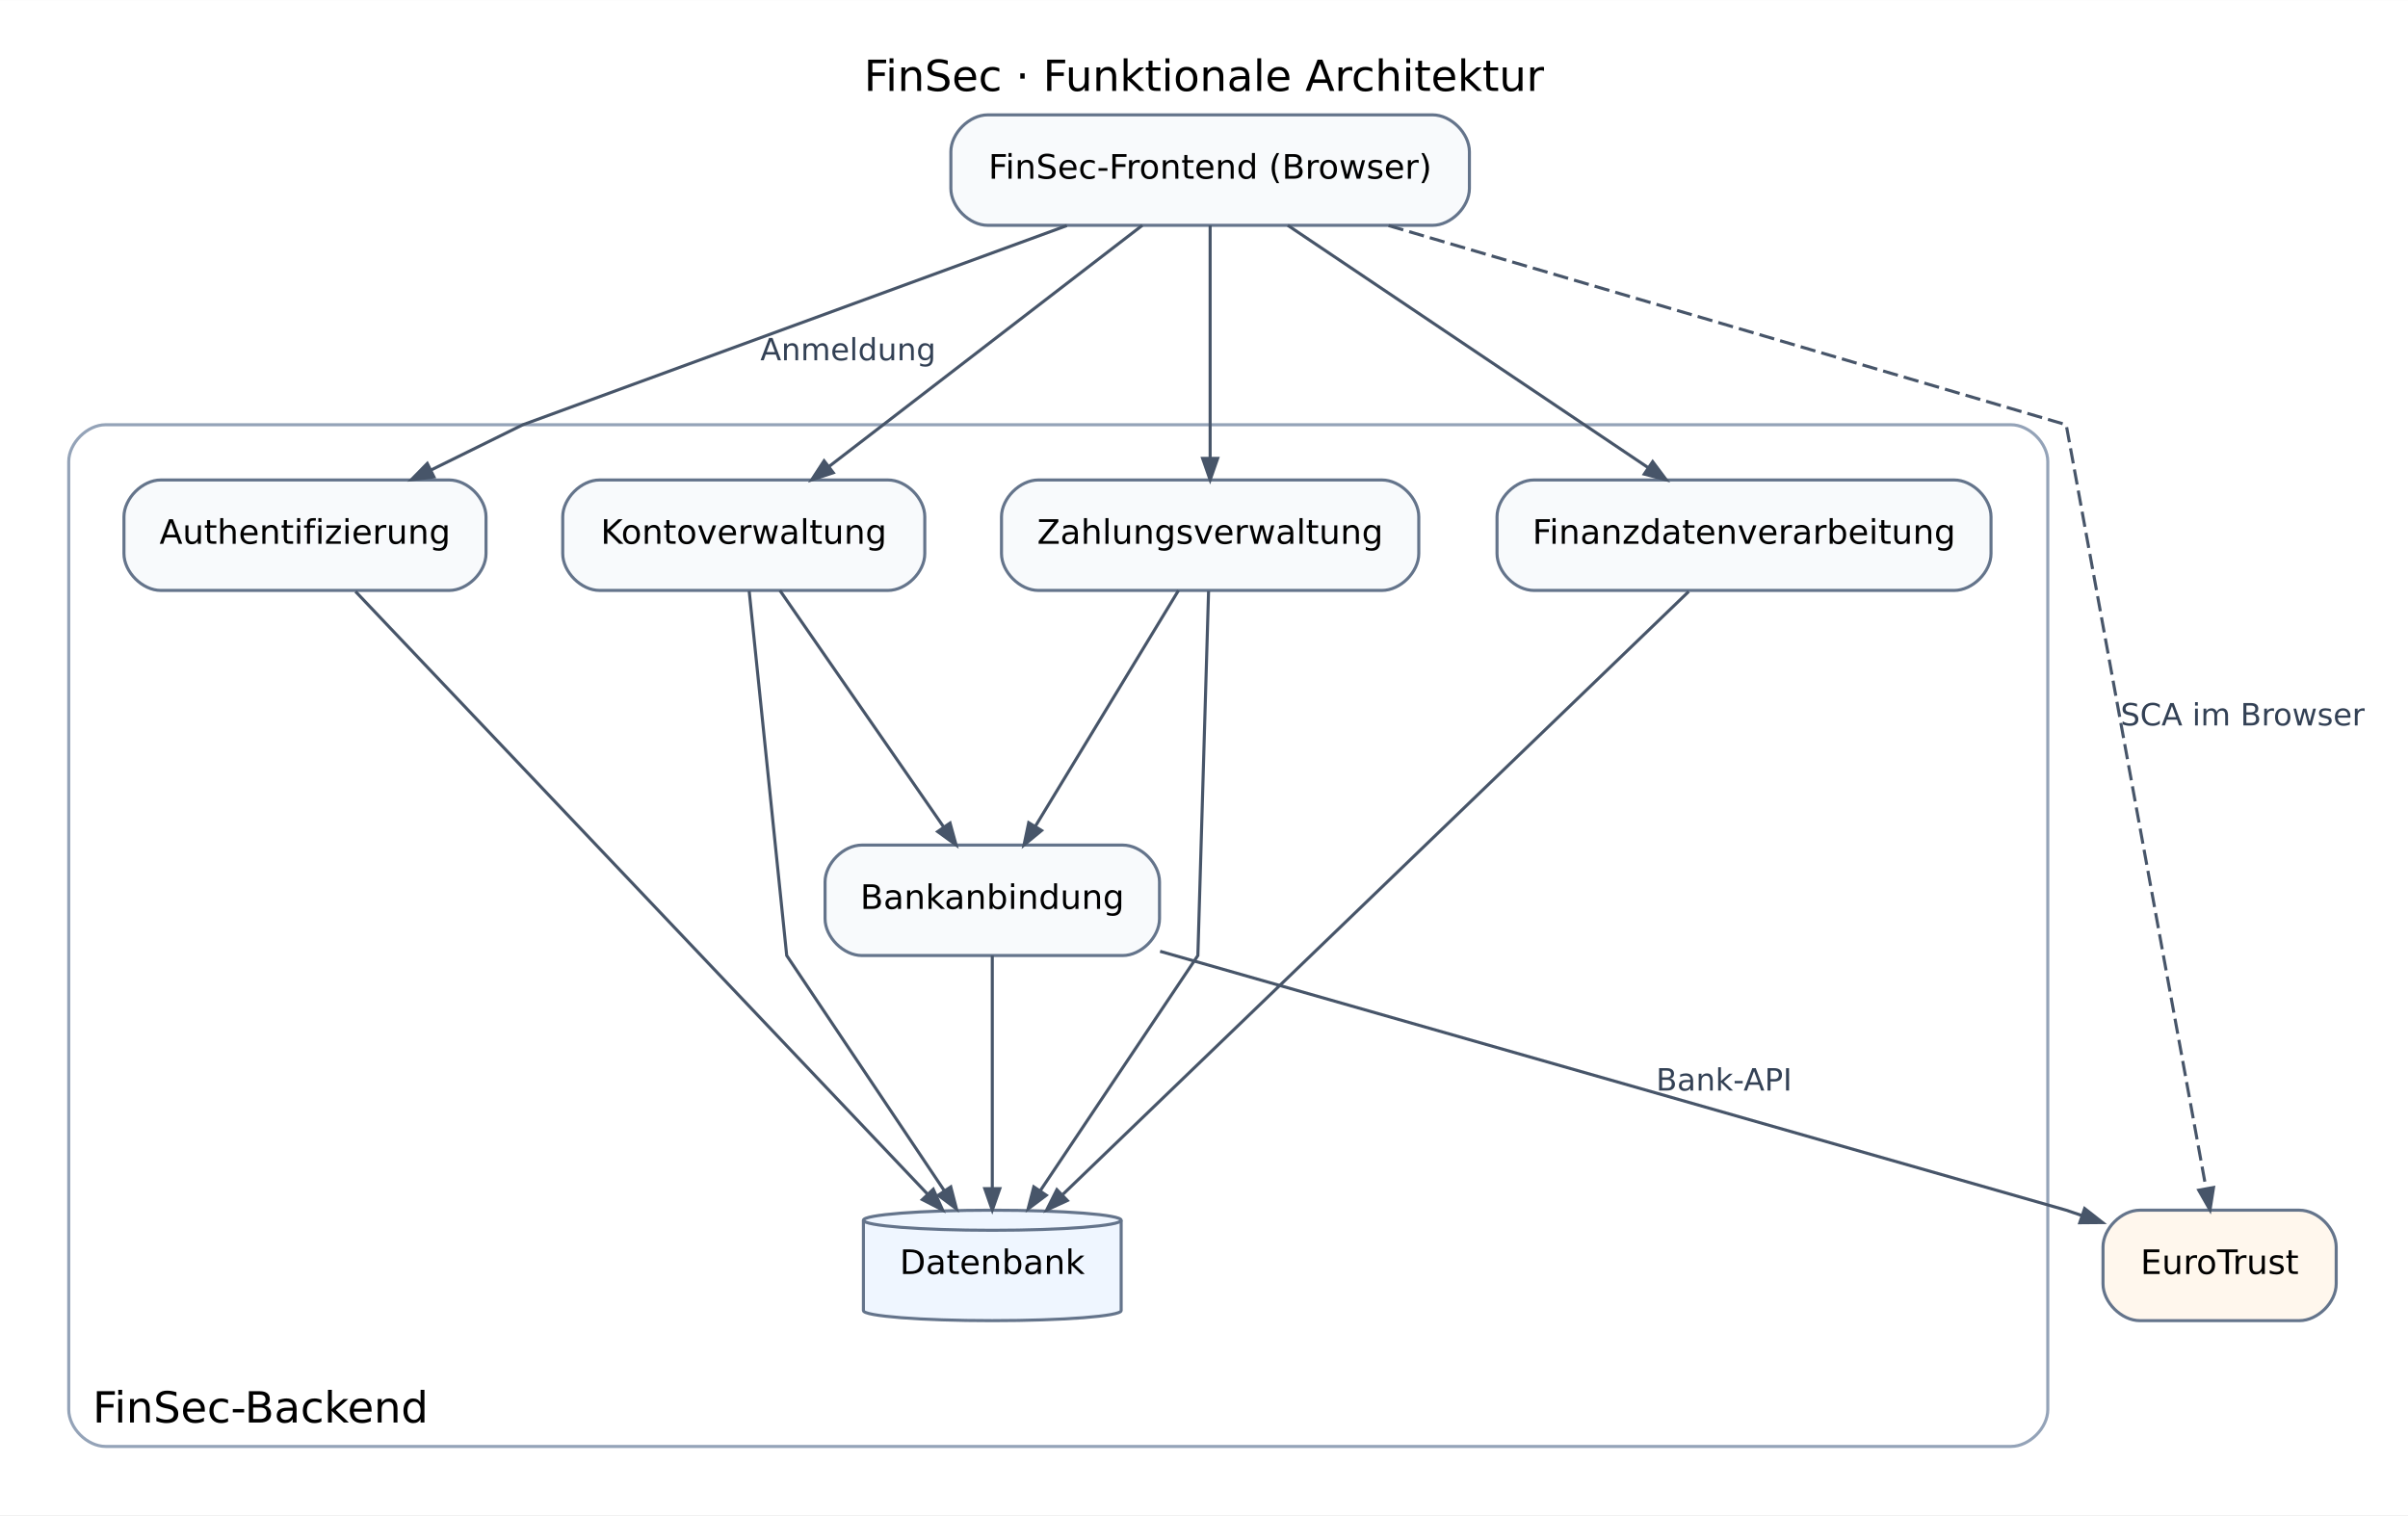
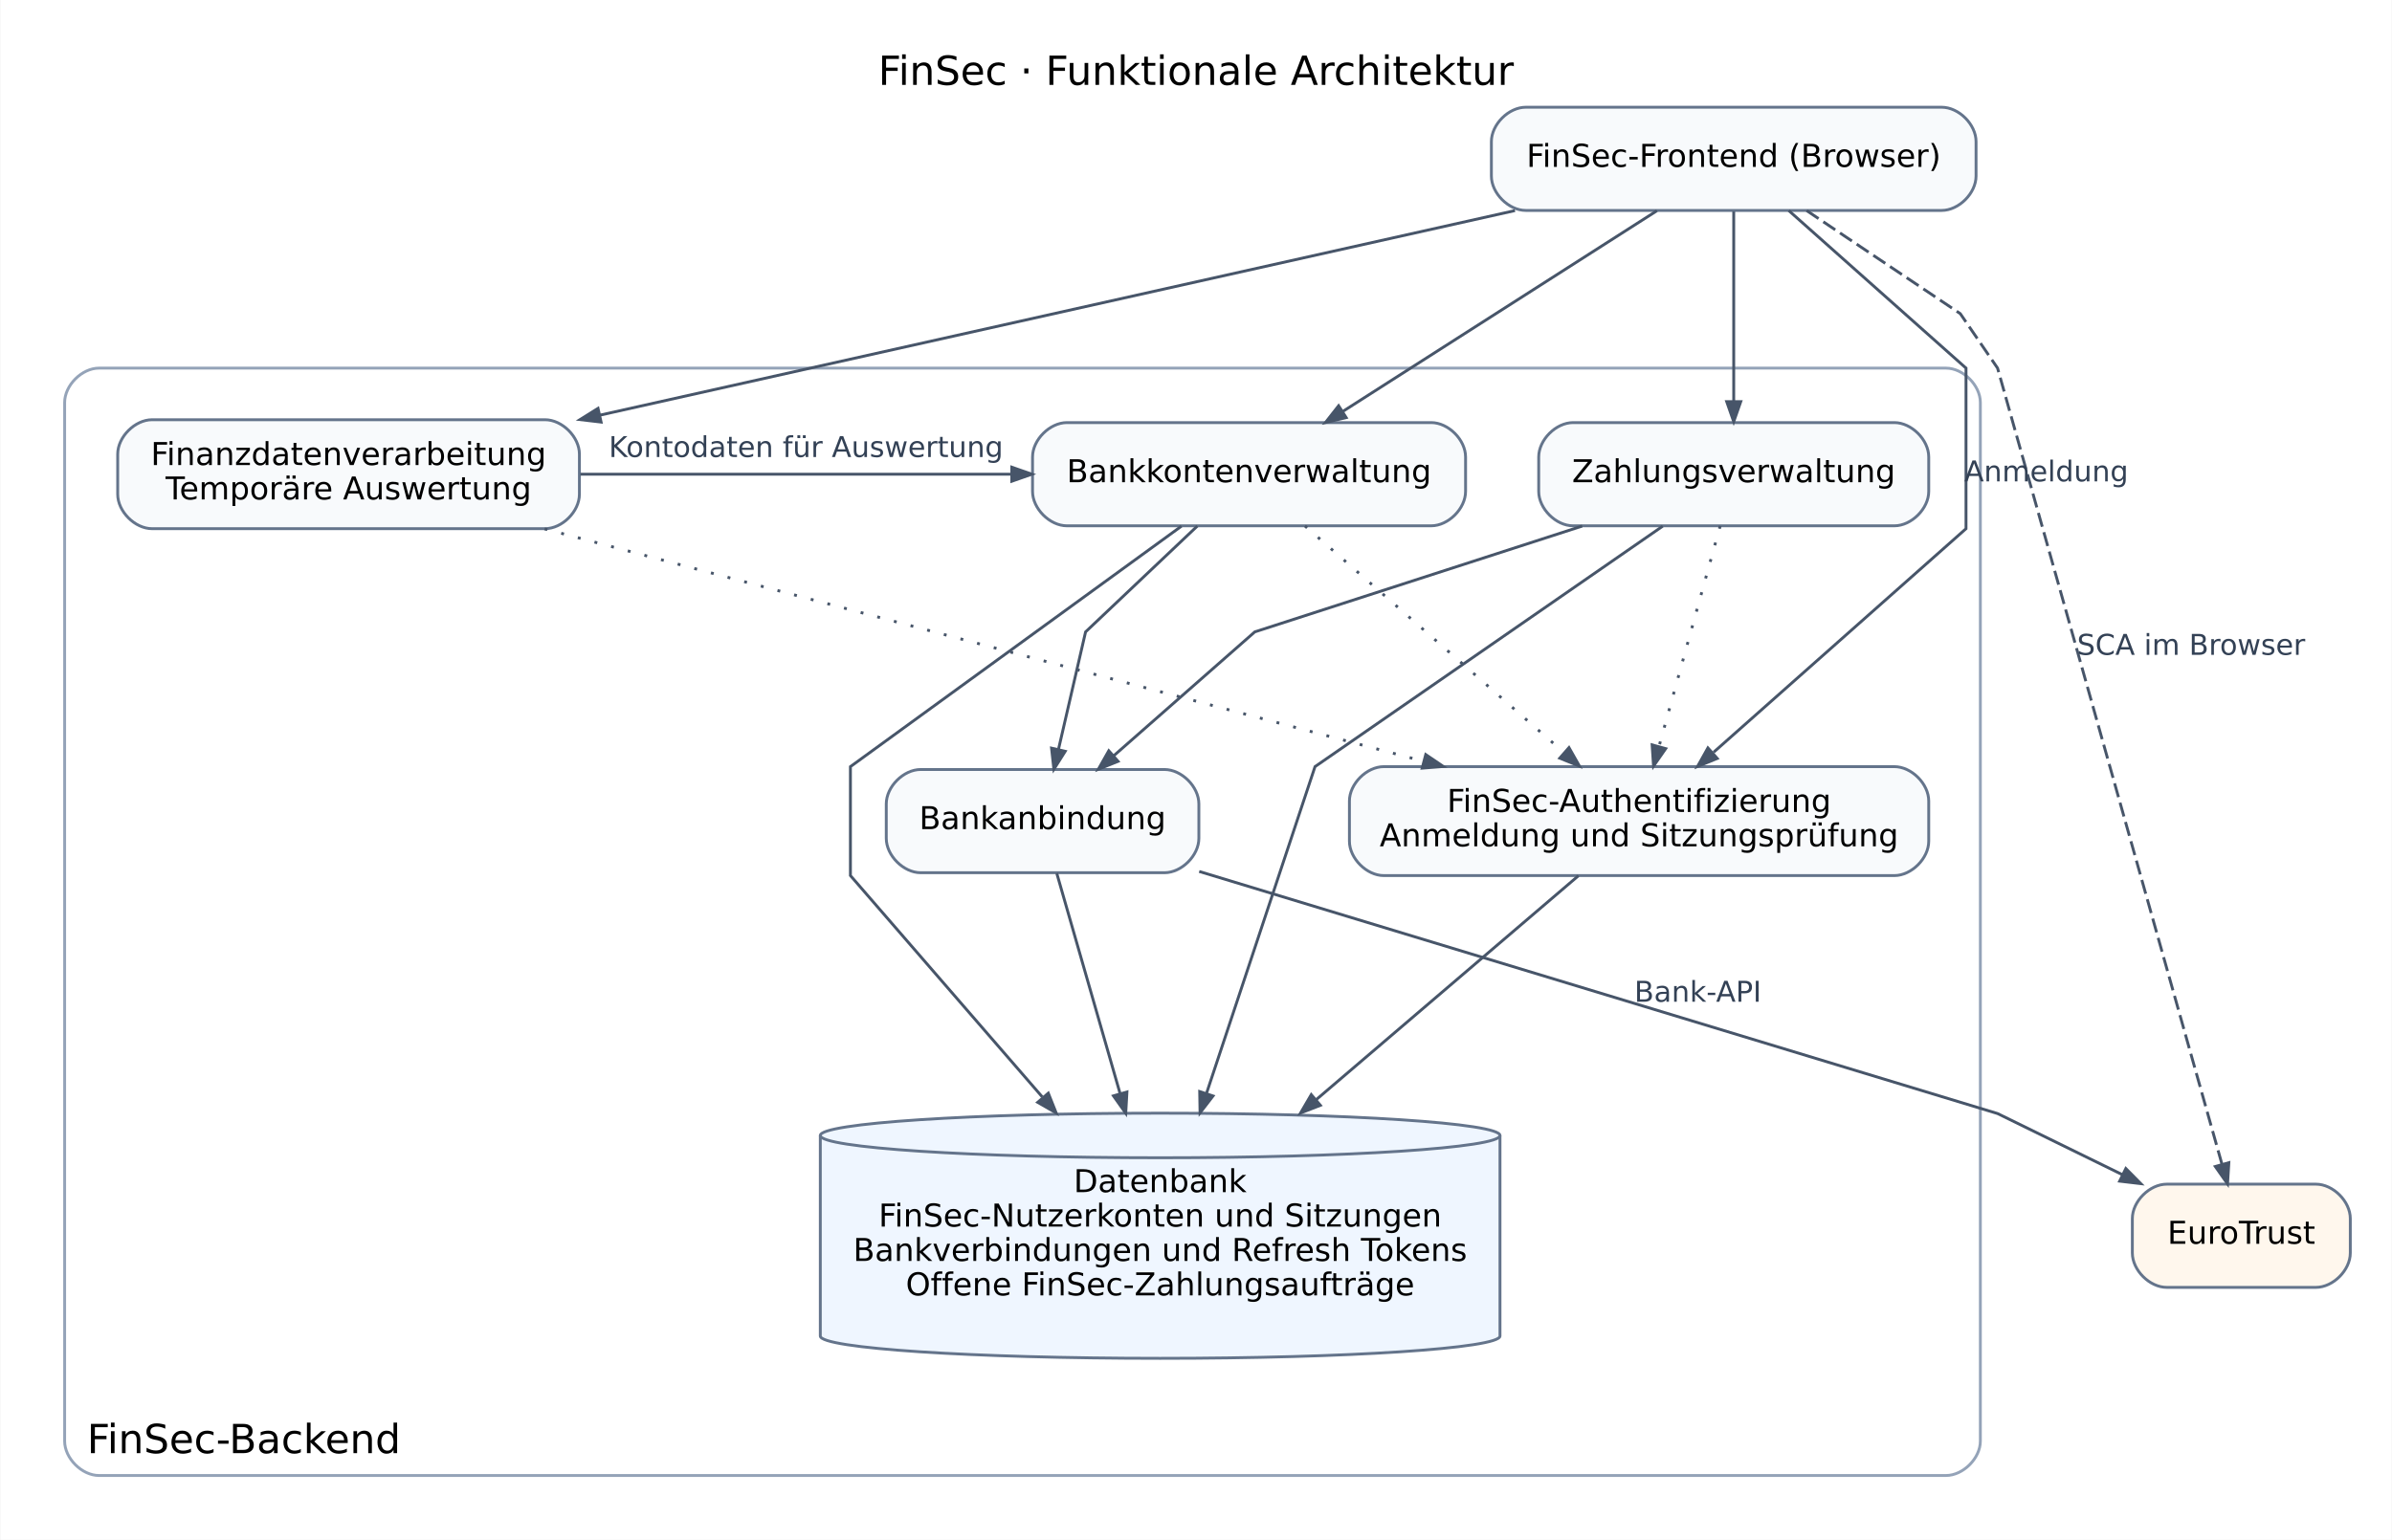
- <svg xmlns="http://www.w3.org/2000/svg" width="785pt" height="494pt" viewBox="0.00 0.00 784.80 493.80">
-   <g id="graph0" class="graph" transform="scale(1 1) rotate(0) translate(14.4 479.4)">
-     <polygon fill="white" stroke="transparent" points="-14.4,14.4 -14.4,-479.4 770.4,-479.4 770.4,14.4 -14.4,14.4" />
-     <text text-anchor="middle" x="378" y="-449.8" font-family="DejaVu Sans" font-size="14.00">FinSec · Funktionale Architektur</text>
+ <svg xmlns="http://www.w3.org/2000/svg" width="834pt" height="537pt" viewBox="0.00 0.00 833.80 537.05">
+   <g id="graph0" class="graph" transform="scale(1 1) rotate(0) translate(14.4 522.65)">
+     <polygon fill="white" stroke="transparent" points="-14.4,14.4 -14.4,-522.65 819.4,-522.65 819.4,14.4 -14.4,14.4" />
+     <text text-anchor="middle" x="402.5" y="-493.05" font-family="DejaVu Sans" font-size="14.00">FinSec · Funktionale Architektur</text>
    <g id="clust1" class="cluster">
-       <path fill="white" stroke="#94a3b8" d="M20,-8C20,-8 641,-8 641,-8 647,-8 653,-14 653,-20 653,-20 653,-329 653,-329 653,-335 647,-341 641,-341 641,-341 20,-341 20,-341 14,-341 8,-335 8,-329 8,-329 8,-20 8,-20 8,-14 14,-8 20,-8" />
+       <path fill="white" stroke="#94a3b8" d="M20,-8C20,-8 664,-8 664,-8 670,-8 676,-14 676,-20 676,-20 676,-382.25 676,-382.25 676,-388.25 670,-394.25 664,-394.25 664,-394.25 20,-394.25 20,-394.25 14,-394.25 8,-388.25 8,-382.25 8,-382.25 8,-20 8,-20 8,-14 14,-8 20,-8" />
      <text text-anchor="middle" x="70.5" y="-15.8" font-family="DejaVu Sans" font-size="14.00">FinSec-Backend</text>
    </g>
    <g id="node1" class="node">
-       <path fill="#f8fafc" stroke="#64748b" d="M452.5,-442C452.5,-442 307.5,-442 307.5,-442 301.5,-442 295.5,-436 295.5,-430 295.5,-430 295.5,-418 295.5,-418 295.5,-412 301.5,-406 307.5,-406 307.5,-406 452.5,-406 452.5,-406 458.5,-406 464.5,-412 464.5,-418 464.5,-418 464.5,-430 464.5,-430 464.5,-436 458.5,-442 452.5,-442" />
-       <text text-anchor="middle" x="380" y="-421.2" font-family="DejaVu Sans" font-size="11.00">FinSec-Frontend (Browser)</text>
+       <path fill="#f8fafc" stroke="#64748b" d="M662.5,-485.25C662.5,-485.25 517.5,-485.25 517.5,-485.25 511.5,-485.25 505.5,-479.25 505.5,-473.25 505.5,-473.25 505.5,-461.25 505.5,-461.25 505.5,-455.25 511.5,-449.25 517.5,-449.25 517.5,-449.25 662.5,-449.25 662.5,-449.25 668.5,-449.25 674.5,-455.25 674.5,-461.25 674.5,-461.25 674.5,-473.25 674.5,-473.25 674.5,-479.25 668.5,-485.25 662.5,-485.25" />
+       <text text-anchor="middle" x="590" y="-464.45" font-family="DejaVu Sans" font-size="11.00">FinSec-Frontend (Browser)</text>
    </g>
    <g id="node2" class="node">
-       <path fill="#fff7ed" stroke="#64748b" d="M735,-85C735,-85 683,-85 683,-85 677,-85 671,-79 671,-73 671,-73 671,-61 671,-61 671,-55 677,-49 683,-49 683,-49 735,-49 735,-49 741,-49 747,-55 747,-61 747,-61 747,-73 747,-73 747,-79 741,-85 735,-85" />
-       <text text-anchor="middle" x="709" y="-64.2" font-family="DejaVu Sans" font-size="11.00">EuroTrust</text>
+       <path fill="#fff7ed" stroke="#64748b" d="M793,-109.62C793,-109.62 741,-109.62 741,-109.62 735,-109.62 729,-103.62 729,-97.62 729,-97.62 729,-85.62 729,-85.62 729,-79.62 735,-73.62 741,-73.62 741,-73.62 793,-73.62 793,-73.62 799,-73.62 805,-79.62 805,-85.62 805,-85.62 805,-97.62 805,-97.62 805,-103.62 799,-109.62 793,-109.62" />
+       <text text-anchor="middle" x="767" y="-88.83" font-family="DejaVu Sans" font-size="11.00">EuroTrust</text>
+     </g>
+     <g id="edge16" class="edge">
+       <path fill="none" stroke="#475569" stroke-dasharray="5,2" d="M615.43,-449.19C638.53,-433.7 669,-413.25 669,-413.25 669,-413.25 682,-394.25 682,-394.25 682,-394.25 740.14,-187.93 760.25,-116.57" />
+       <polygon fill="#475569" stroke="#475569" points="762.65,-117.11 762.19,-109.71 757.93,-115.78 762.65,-117.11" />
+       <text text-anchor="middle" x="749.5" y="-294.25" font-family="DejaVu Sans" font-size="10.00" fill="#334155">SCA im Browser</text>
+     </g>
+     <g id="node3" class="node">
+       <path fill="#f8fafc" stroke="#64748b" d="M646,-255.25C646,-255.25 468,-255.25 468,-255.25 462,-255.25 456,-249.25 456,-243.25 456,-243.25 456,-229.25 456,-229.25 456,-223.25 462,-217.25 468,-217.25 468,-217.25 646,-217.25 646,-217.25 652,-217.25 658,-223.25 658,-229.25 658,-229.25 658,-243.25 658,-243.25 658,-249.25 652,-255.25 646,-255.25" />
+       <text text-anchor="middle" x="557" y="-239.45" font-family="DejaVu Sans" font-size="11.00">FinSec-Authentifizierung</text>
+       <text text-anchor="middle" x="557" y="-227.45" font-family="DejaVu Sans" font-size="11.00">Anmeldung und Sitzungsprüfung</text>
+     </g>
+     <g id="edge11" class="edge">
+       <path fill="none" stroke="#475569" d="M609.2,-449.19C633.15,-427.9 671,-394.25 671,-394.25 671,-394.25 671,-338.25 671,-338.25 671,-338.25 616.64,-290.09 583,-260.28" />
+       <polygon fill="#475569" stroke="#475569" points="584.25,-258.11 577.38,-255.31 581,-261.78 584.25,-258.11" />
+       <text text-anchor="middle" x="699" y="-354.75" font-family="DejaVu Sans" font-size="10.00" fill="#334155">Anmeldung</text>
+     </g>
+     <g id="node4" class="node">
+       <path fill="#f8fafc" stroke="#64748b" d="M484.5,-375.25C484.5,-375.25 357.5,-375.25 357.5,-375.25 351.5,-375.25 345.5,-369.25 345.5,-363.25 345.5,-363.25 345.5,-351.25 345.5,-351.25 345.5,-345.25 351.5,-339.25 357.5,-339.25 357.5,-339.25 484.5,-339.25 484.5,-339.25 490.5,-339.25 496.5,-345.25 496.5,-351.25 496.5,-351.25 496.5,-363.25 496.5,-363.25 496.5,-369.25 490.5,-375.25 484.5,-375.25" />
+       <text text-anchor="middle" x="421" y="-354.45" font-family="DejaVu Sans" font-size="11.00">Bankkontenverwaltung</text>
+     </g>
+     <g id="edge12" class="edge">
+       <path fill="none" stroke="#475569" d="M563.22,-449.14C533.55,-430.18 485.7,-399.6 453.81,-379.22" />
+       <polygon fill="#475569" stroke="#475569" points="454.87,-376.99 447.65,-375.28 452.23,-381.12 454.87,-376.99" />
+     </g>
+     <g id="node5" class="node">
+       <path fill="#f8fafc" stroke="#64748b" d="M646,-375.25C646,-375.25 534,-375.25 534,-375.25 528,-375.25 522,-369.25 522,-363.25 522,-363.25 522,-351.25 522,-351.25 522,-345.25 528,-339.25 534,-339.25 534,-339.25 646,-339.25 646,-339.25 652,-339.25 658,-345.25 658,-351.25 658,-351.25 658,-363.25 658,-363.25 658,-369.25 652,-375.25 646,-375.25" />
+       <text text-anchor="middle" x="590" y="-354.45" font-family="DejaVu Sans" font-size="11.00">Zahlungsverwaltung</text>
    </g>
    <g id="edge13" class="edge">
-       <path fill="none" stroke="#475569" stroke-dasharray="5,2" d="M438.15,-405.91C519.91,-381.88 659,-341 659,-341 659,-341 692.31,-159.13 704.55,-92.28" />
-       <polygon fill="#475569" stroke="#475569" points="707.02,-92.4 705.87,-85.08 702.2,-91.52 707.02,-92.4" />
-       <text text-anchor="middle" x="716.5" y="-243" font-family="DejaVu Sans" font-size="10.00" fill="#334155">SCA im Browser</text>
+       <path fill="none" stroke="#475569" d="M590,-448.9C590,-430.95 590,-402.77 590,-382.6" />
+       <polygon fill="#475569" stroke="#475569" points="592.45,-382.56 590,-375.56 587.55,-382.56 592.45,-382.56" />
    </g>
-     <g id="node3" class="node">
-       <path fill="#f8fafc" stroke="#64748b" d="M132,-323C132,-323 38,-323 38,-323 32,-323 26,-317 26,-311 26,-311 26,-299 26,-299 26,-293 32,-287 38,-287 38,-287 132,-287 132,-287 138,-287 144,-293 144,-299 144,-299 144,-311 144,-311 144,-317 138,-323 132,-323" />
-       <text text-anchor="middle" x="85" y="-302.2" font-family="DejaVu Sans" font-size="11.00">Authentifizierung</text>
+     <g id="node6" class="node">
+       <path fill="#f8fafc" stroke="#64748b" d="M175.5,-376.25C175.5,-376.25 38.5,-376.25 38.5,-376.25 32.5,-376.25 26.5,-370.25 26.5,-364.25 26.5,-364.25 26.5,-350.25 26.5,-350.25 26.5,-344.25 32.5,-338.25 38.5,-338.25 38.5,-338.25 175.5,-338.25 175.5,-338.25 181.5,-338.25 187.5,-344.25 187.5,-350.25 187.5,-350.25 187.5,-364.25 187.5,-364.25 187.5,-370.25 181.5,-376.25 175.5,-376.25" />
+       <text text-anchor="middle" x="107" y="-360.45" font-family="DejaVu Sans" font-size="11.00">Finanzdatenverarbeitung</text>
+       <text text-anchor="middle" x="107" y="-348.45" font-family="DejaVu Sans" font-size="11.00">Temporäre Auswertung</text>
+     </g>
+     <g id="edge14" class="edge">
+       <path fill="none" stroke="#475569" d="M513.73,-449.2C427.07,-429.82 285.87,-398.25 194.72,-377.86" />
+       <polygon fill="#475569" stroke="#475569" points="195.06,-375.43 187.7,-376.29 193.99,-380.21 195.06,-375.43" />
+     </g>
+     <g id="node8" class="node">
+       <path fill="#eff6ff" stroke="#64748b" d="M508.5,-126.6C508.5,-130.89 455.39,-134.38 390,-134.38 324.61,-134.38 271.5,-130.89 271.5,-126.6 271.5,-126.6 271.5,-56.65 271.5,-56.65 271.5,-52.36 324.61,-48.87 390,-48.87 455.39,-48.87 508.5,-52.36 508.5,-56.65 508.5,-56.65 508.5,-126.6 508.5,-126.6" />
+       <path fill="none" stroke="#64748b" d="M508.5,-126.6C508.5,-122.31 455.39,-118.83 390,-118.83 324.61,-118.83 271.5,-122.31 271.5,-126.6" />
+       <text text-anchor="middle" x="390" y="-106.83" font-family="DejaVu Sans" font-size="11.00">Datenbank</text>
+       <text text-anchor="middle" x="390" y="-94.83" font-family="DejaVu Sans" font-size="11.00">FinSec-Nutzerkonten und Sitzungen</text>
+       <text text-anchor="middle" x="390" y="-82.83" font-family="DejaVu Sans" font-size="11.00">Bankverbindungen und Refresh Tokens</text>
+       <text text-anchor="middle" x="390" y="-70.83" font-family="DejaVu Sans" font-size="11.00">Offene FinSec-Zahlungsaufträge</text>
    </g>
    <g id="edge8" class="edge">
-       <path fill="none" stroke="#475569" d="M333.31,-405.91C267.67,-381.88 156,-341 156,-341 156,-341 141.73,-333.97 125.99,-326.2" />
-       <polygon fill="#475569" stroke="#475569" points="127.03,-323.99 119.67,-323.09 124.86,-328.38 127.03,-323.99" />
-       <text text-anchor="middle" x="262" y="-362" font-family="DejaVu Sans" font-size="10.00" fill="#334155">Anmeldung</text>
+       <path fill="none" stroke="#475569" d="M535.85,-217.19C512.95,-197.63 475.52,-165.66 444.31,-139" />
+       <polygon fill="#475569" stroke="#475569" points="445.87,-137.12 438.96,-134.44 442.69,-140.84 445.87,-137.12" />
    </g>
-     <g id="node4" class="node">
-       <path fill="#f8fafc" stroke="#64748b" d="M275,-323C275,-323 181,-323 181,-323 175,-323 169,-317 169,-311 169,-311 169,-299 169,-299 169,-293 175,-287 181,-287 181,-287 275,-287 275,-287 281,-287 287,-293 287,-299 287,-299 287,-311 287,-311 287,-317 281,-323 275,-323" />
-       <text text-anchor="middle" x="228" y="-302.2" font-family="DejaVu Sans" font-size="11.00">Kontoverwaltung</text>
+     <g id="edge1" class="edge">
+       <path fill="none" stroke="#475569" stroke-dasharray="1,5" d="M440.49,-339.2C464.21,-318.44 504.38,-283.3 530.79,-260.18" />
+       <polygon fill="#475569" stroke="#475569" points="532.56,-261.89 536.21,-255.44 529.33,-258.2 532.56,-261.89" />
+     </g>
+     <g id="node7" class="node">
+       <path fill="#f8fafc" stroke="#64748b" d="M391.5,-254.25C391.5,-254.25 306.5,-254.25 306.5,-254.25 300.5,-254.25 294.5,-248.25 294.5,-242.25 294.5,-242.25 294.5,-230.25 294.5,-230.25 294.5,-224.25 300.5,-218.25 306.5,-218.25 306.5,-218.25 391.5,-218.25 391.5,-218.25 397.5,-218.25 403.5,-224.25 403.5,-230.25 403.5,-230.25 403.5,-242.25 403.5,-242.25 403.5,-248.25 397.5,-254.25 391.5,-254.25" />
+       <text text-anchor="middle" x="349" y="-233.45" font-family="DejaVu Sans" font-size="11.00">Bankanbindung</text>
+     </g>
+     <g id="edge5" class="edge">
+       <path fill="none" stroke="#475569" d="M402.96,-339.16C386.27,-323.34 364,-302.25 364,-302.25 364,-302.25 358.84,-279.91 354.58,-261.42" />
+       <polygon fill="#475569" stroke="#475569" points="356.9,-260.6 352.94,-254.33 352.13,-261.7 356.9,-260.6" />
    </g>
    <g id="edge9" class="edge">
-       <path fill="none" stroke="#475569" d="M357.9,-405.99C330.88,-385.19 285.14,-349.98 255.77,-327.38" />
-       <polygon fill="#475569" stroke="#475569" points="257.17,-325.36 250.13,-323.03 254.18,-329.24 257.17,-325.36" />
+       <path fill="none" stroke="#475569" d="M397.42,-339.12C357.76,-310.3 282,-255.25 282,-255.25 282,-255.25 282,-217.25 282,-217.25 282,-217.25 318.37,-175.29 348.89,-140.06" />
+       <polygon fill="#475569" stroke="#475569" points="351,-141.36 353.74,-134.47 347.3,-138.16 351,-141.36" />
    </g>
-     <g id="node5" class="node">
-       <path fill="#f8fafc" stroke="#64748b" d="M436,-323C436,-323 324,-323 324,-323 318,-323 312,-317 312,-311 312,-311 312,-299 312,-299 312,-293 318,-287 324,-287 324,-287 436,-287 436,-287 442,-287 448,-293 448,-299 448,-299 448,-311 448,-311 448,-317 442,-323 436,-323" />
-       <text text-anchor="middle" x="380" y="-302.2" font-family="DejaVu Sans" font-size="11.00">Zahlungsverwaltung</text>
+     <g id="edge2" class="edge">
+       <path fill="none" stroke="#475569" stroke-dasharray="1,5" d="M585.27,-339.2C579.68,-319.05 570.34,-285.34 563.93,-262.24" />
+       <polygon fill="#475569" stroke="#475569" points="566.28,-261.53 562.04,-255.44 561.55,-262.84 566.28,-261.53" />
+     </g>
+     <g id="edge6" class="edge">
+       <path fill="none" stroke="#475569" d="M537.16,-339.16C488.23,-323.34 423,-302.25 423,-302.25 423,-302.25 395.27,-277.89 373.76,-259" />
+       <polygon fill="#475569" stroke="#475569" points="375.32,-257.11 368.44,-254.33 372.09,-260.79 375.32,-257.11" />
    </g>
    <g id="edge10" class="edge">
-       <path fill="none" stroke="#475569" d="M380,-405.99C380,-386.06 380,-352.89 380,-330.27" />
-       <polygon fill="#475569" stroke="#475569" points="382.45,-330.03 380,-323.03 377.55,-330.03 382.45,-330.03" />
+       <path fill="none" stroke="#475569" d="M565.23,-339.12C523.58,-310.3 444,-255.25 444,-255.25 444,-255.25 422.11,-189.33 406.21,-141.43" />
+       <polygon fill="#475569" stroke="#475569" points="408.44,-140.38 403.91,-134.5 403.79,-141.92 408.44,-140.38" />
    </g>
-     <g id="node6" class="node">
-       <path fill="#f8fafc" stroke="#64748b" d="M622.5,-323C622.5,-323 485.5,-323 485.5,-323 479.5,-323 473.5,-317 473.5,-311 473.5,-311 473.5,-299 473.5,-299 473.5,-293 479.5,-287 485.5,-287 485.5,-287 622.5,-287 622.5,-287 628.5,-287 634.5,-293 634.5,-299 634.5,-299 634.5,-311 634.5,-311 634.5,-317 628.5,-323 622.5,-323" />
-       <text text-anchor="middle" x="554" y="-302.2" font-family="DejaVu Sans" font-size="11.00">Finanzdatenverarbeitung</text>
-     </g>
-     <g id="edge11" class="edge">
-       <path fill="none" stroke="#475569" d="M405.3,-405.99C436.36,-385.1 489.02,-349.69 522.63,-327.1" />
-       <polygon fill="#475569" stroke="#475569" points="524.23,-328.97 528.67,-323.03 521.49,-324.91 524.23,-328.97" />
-     </g>
-     <g id="node8" class="node">
-       <path fill="#eff6ff" stroke="#64748b" d="M351,-81.73C351,-83.53 332.17,-85 309,-85 285.83,-85 267,-83.53 267,-81.73 267,-81.73 267,-52.27 267,-52.27 267,-50.47 285.83,-49 309,-49 332.17,-49 351,-50.47 351,-52.27 351,-52.27 351,-81.73 351,-81.73" />
-       <path fill="none" stroke="#64748b" d="M351,-81.73C351,-79.92 332.17,-78.45 309,-78.45 285.83,-78.45 267,-79.92 267,-81.73" />
-       <text text-anchor="middle" x="309" y="-64.2" font-family="DejaVu Sans" font-size="11.00">Datenbank</text>
+     <g id="edge3" class="edge">
+       <path fill="none" stroke="#475569" stroke-dasharray="1,5" d="M175.35,-338.18C257.93,-316.34 396.43,-279.71 481.92,-257.1" />
+       <polygon fill="#475569" stroke="#475569" points="482.61,-259.46 488.75,-255.3 481.36,-254.72 482.61,-259.46" />
    </g>
    <g id="edge4" class="edge">
-       <path fill="none" stroke="#475569" d="M101.47,-286.65C141.46,-244.52 243.62,-136.89 287.95,-90.18" />
-       <polygon fill="#475569" stroke="#475569" points="289.76,-91.82 292.81,-85.06 286.21,-88.45 289.76,-91.82" />
+       <path fill="none" stroke="#475569" d="M187.86,-357.25C234.01,-357.25 291.74,-357.25 338.2,-357.25" />
+       <polygon fill="#475569" stroke="#475569" points="338.27,-359.7 345.27,-357.25 338.27,-354.8 338.27,-359.7" />
+       <text text-anchor="middle" x="266.5" y="-363.25" font-family="DejaVu Sans" font-size="10.00" fill="#334155">Kontodaten für Auswertung</text>
    </g>
-     <g id="node7" class="node">
-       <path fill="#f8fafc" stroke="#64748b" d="M351.5,-204C351.5,-204 266.5,-204 266.5,-204 260.5,-204 254.5,-198 254.5,-192 254.5,-192 254.5,-180 254.5,-180 254.5,-174 260.5,-168 266.5,-168 266.5,-168 351.5,-168 351.5,-168 357.5,-168 363.5,-174 363.5,-180 363.5,-180 363.5,-192 363.5,-192 363.5,-198 357.5,-204 351.5,-204" />
-       <text text-anchor="middle" x="309" y="-183.2" font-family="DejaVu Sans" font-size="11.00">Bankanbindung</text>
-     </g>
-     <g id="edge1" class="edge">
-       <path fill="none" stroke="#475569" d="M239.78,-286.99C253.88,-266.62 277.54,-232.44 293.21,-209.81" />
-       <polygon fill="#475569" stroke="#475569" points="295.24,-211.18 297.21,-204.03 291.21,-208.39 295.24,-211.18" />
-     </g>
-     <g id="edge5" class="edge">
-       <path fill="none" stroke="#475569" d="M229.77,-286.78C233.54,-250.18 242,-168 242,-168 242,-168 273.49,-120.99 293.3,-91.44" />
-       <polygon fill="#475569" stroke="#475569" points="295.47,-92.6 297.33,-85.42 291.4,-89.87 295.47,-92.6" />
-     </g>
-     <g id="edge2" class="edge">
-       <path fill="none" stroke="#475569" d="M369.68,-286.99C357.37,-266.71 336.75,-232.74 323.02,-210.1" />
-       <polygon fill="#475569" stroke="#475569" points="325.06,-208.75 319.34,-204.03 320.87,-211.29 325.06,-208.75" />
-     </g>
-     <g id="edge6" class="edge">
-       <path fill="none" stroke="#475569" d="M379.49,-286.78C378.42,-250.18 376,-168 376,-168 376,-168 344.51,-120.99 324.7,-91.44" />
-       <polygon fill="#475569" stroke="#475569" points="326.6,-89.87 320.67,-85.42 322.53,-92.6 326.6,-89.87" />
+     <g id="edge15" class="edge">
+       <path fill="none" stroke="#475569" d="M403.62,-218.69C498.09,-190.03 682,-134.25 682,-134.25 682,-134.25 703.97,-123.49 725.57,-112.91" />
+       <polygon fill="#475569" stroke="#475569" points="726.73,-115.07 731.94,-109.8 724.57,-110.67 726.73,-115.07" />
+       <text text-anchor="middle" x="577.5" y="-173.25" font-family="DejaVu Sans" font-size="10.00" fill="#334155">Bank-API</text>
    </g>
    <g id="edge7" class="edge">
-       <path fill="none" stroke="#475569" d="M535.98,-286.65C492.25,-244.52 380.51,-136.89 332.03,-90.18" />
-       <polygon fill="#475569" stroke="#475569" points="333.45,-88.15 326.71,-85.06 330.05,-91.68 333.45,-88.15" />
-     </g>
-     <g id="edge12" class="edge">
-       <path fill="none" stroke="#475569" d="M363.69,-169.38C462.12,-141.25 659,-85 659,-85 659,-85 660.96,-84.34 664.09,-83.27" />
-       <polygon fill="#475569" stroke="#475569" points="665.01,-85.54 670.85,-80.97 663.43,-80.91 665.01,-85.54" />
-       <text text-anchor="middle" x="547.5" y="-124" font-family="DejaVu Sans" font-size="10.00" fill="#334155">Bank-API</text>
-     </g>
-     <g id="edge3" class="edge">
-       <path fill="none" stroke="#475569" d="M309,-167.99C309,-148.06 309,-114.89 309,-92.27" />
-       <polygon fill="#475569" stroke="#475569" points="311.45,-92.03 309,-85.03 306.55,-92.03 311.45,-92.03" />
+       <path fill="none" stroke="#475569" d="M353.95,-218.05C359.38,-199.14 368.35,-167.92 375.99,-141.36" />
+       <polygon fill="#475569" stroke="#475569" points="378.42,-141.77 378,-134.36 373.71,-140.42 378.42,-141.77" />
    </g>
  </g>
</svg>
